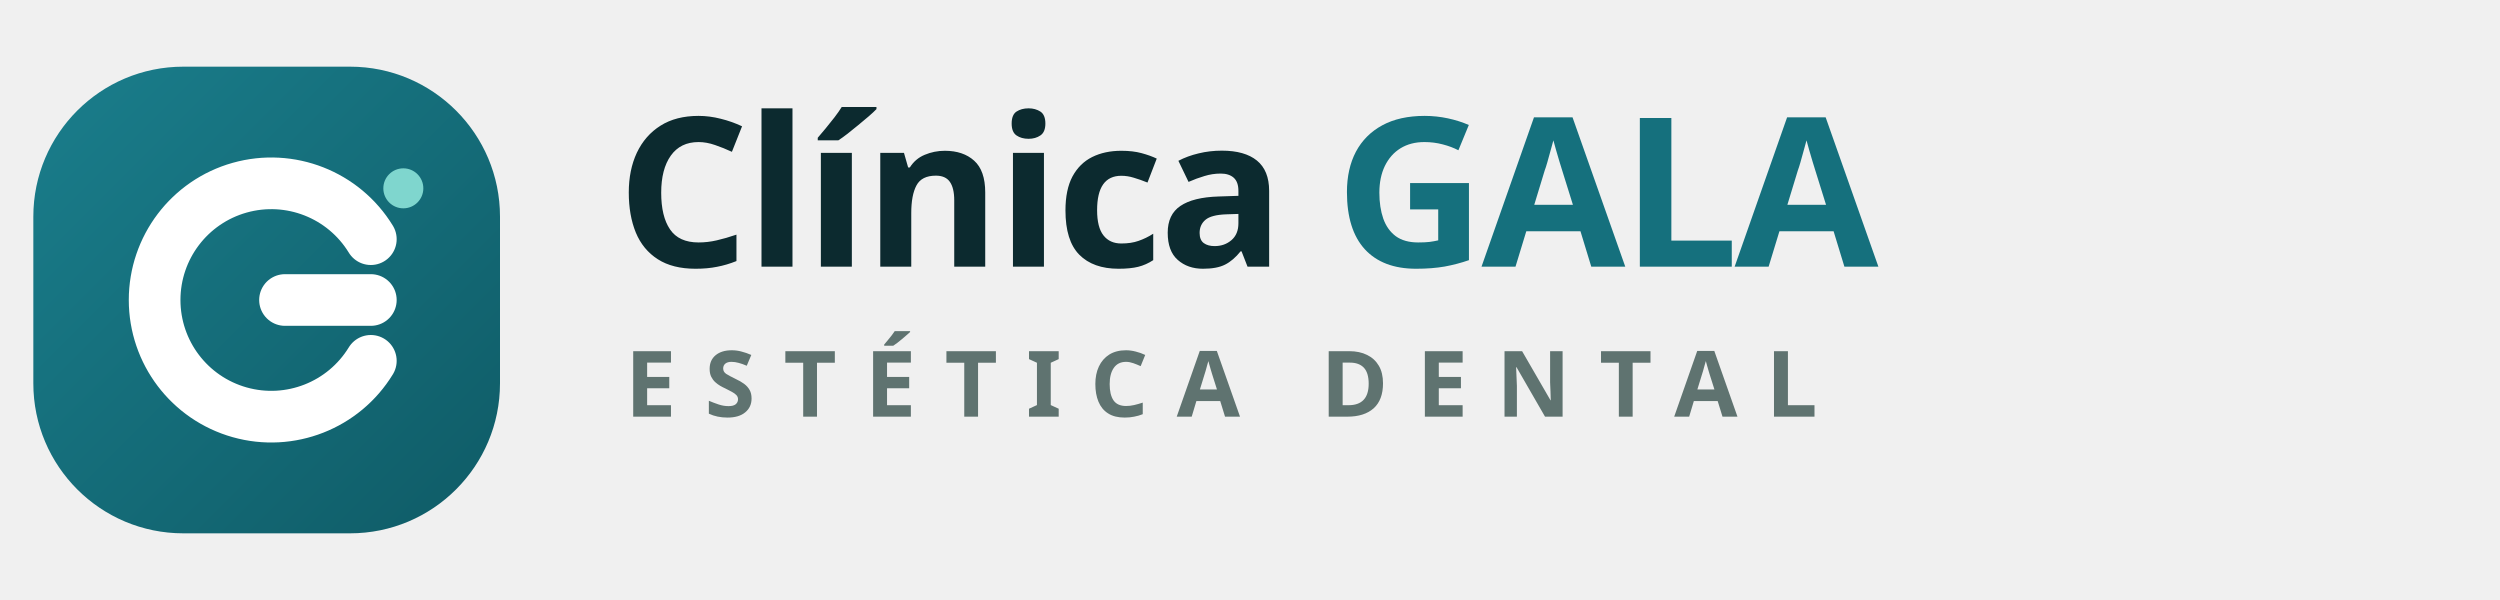
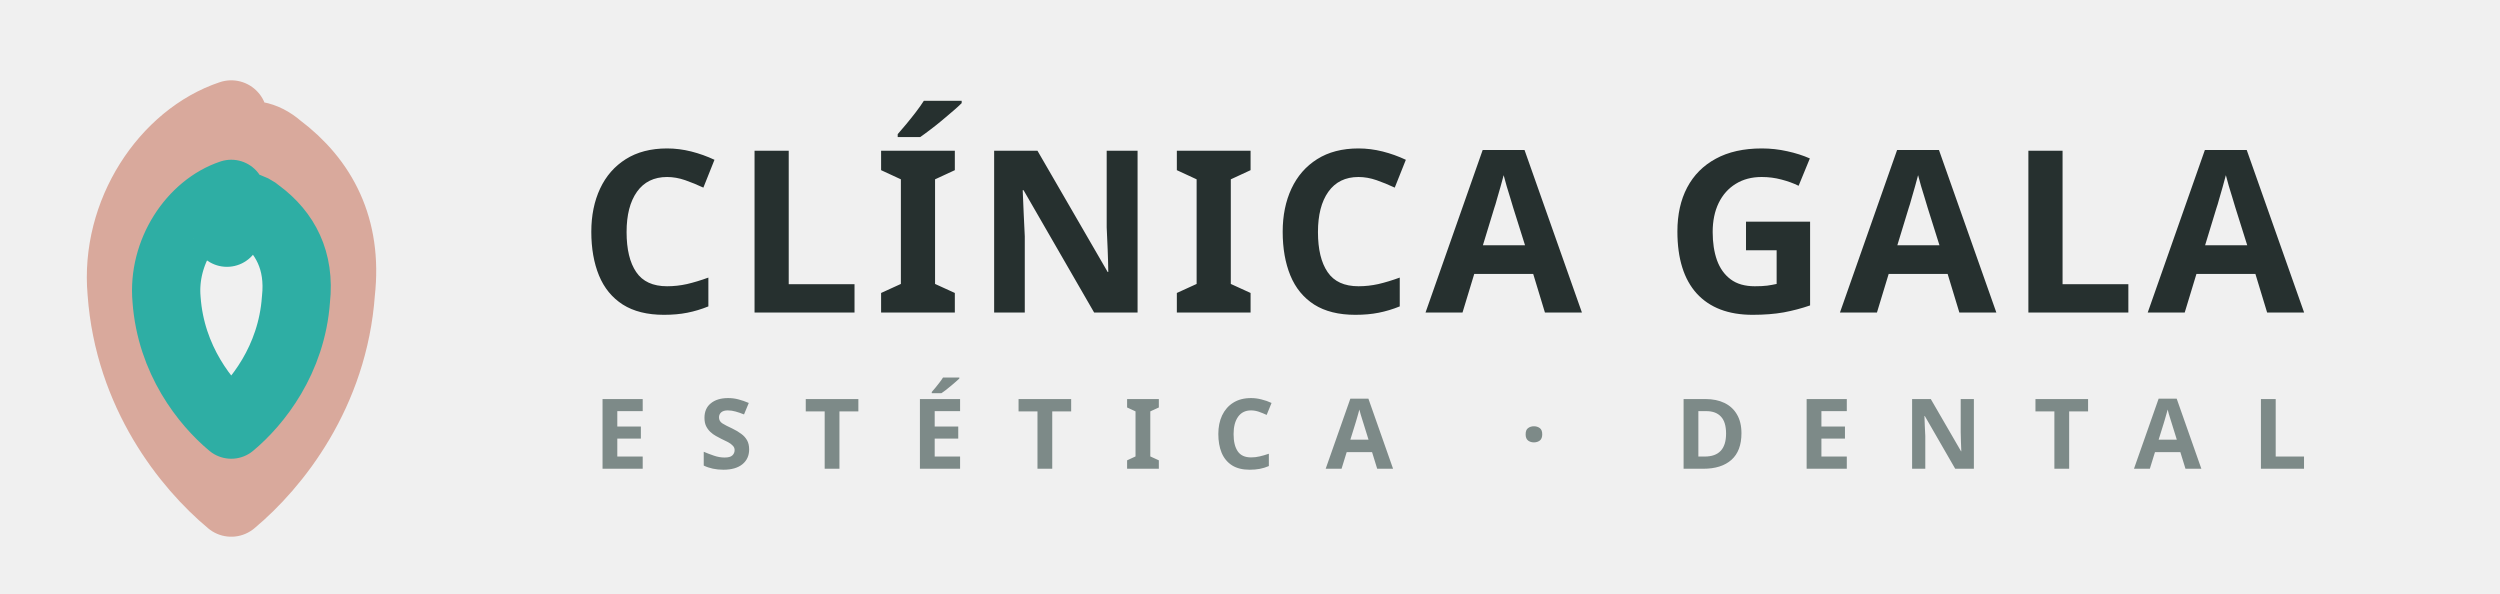
- <svg xmlns="http://www.w3.org/2000/svg" viewBox="0 0 300 72" width="300" height="72" role="img" aria-label="Clínica GALA Estética Dental">
-   <defs>
-     <linearGradient id="galaMark" x1="0" y1="0" x2="1" y2="1">
-       <stop offset="0" stop-color="#1a7e8c" />
-       <stop offset="1" stop-color="#0f5b66" />
-     </linearGradient>
-   </defs>
-   <g transform="translate(4,8)">
-     <rect x="0" y="0" width="56" height="56" rx="18" fill="url(#galaMark)" />
-     <path d="M40.5 20.7 A 14 14 0 1 0 40.5 35.3" fill="none" stroke="#ffffff" stroke-width="6.2" stroke-linecap="round" />
-     <path d="M40.5 28 H 30.2" fill="none" stroke="#ffffff" stroke-width="6.2" stroke-linecap="round" />
-     <circle cx="44.4" cy="14.6" r="2.4" fill="#7fd6ce" />
+ <svg xmlns="http://www.w3.org/2000/svg" viewBox="0 0 320 76" role="img" aria-label="Clínica GALA Estética Dental">
+   <g transform="translate(2,2)" fill="none" stroke-linecap="round" stroke-linejoin="round">
+     <path d="M 58 46 C 56 35 65 30 73 37 C 85 46 92 59 90 77 C 88 105 72 125 60 135 C 48 125 32 105 30 77 C 28 55 42 34 60 28" transform="scale(0.46)" stroke="#d9a99c" stroke-width="20" />
+     <path d="M 58.8 60.4 C 57.6 53.8 63.0 50.8 67.8 55.0 C 75.0 60.4 79.2 68.2 78.0 79.0 C 76.8 95.8 67.2 107.8 60.0 113.8 C 52.8 107.8 43.2 95.8 42.0 79.0 C 40.8 65.8 49.2 53.2 60.0 49.6" transform="scale(0.46)" stroke="#2eaea4" stroke-width="19" />
  </g>
-   <g transform="translate(74,0)" font-family="'Manrope','Segoe UI',system-ui,sans-serif">
-     <text x="0" y="32" font-size="25" font-weight="800" letter-spacing="-0.5" fill="#0c2a2f">Clínica <tspan fill="#15707d">GALA</tspan>
-     </text>
-     <text x="1" y="50" font-size="11" font-weight="700" letter-spacing="3.4" fill="#5f7370">ESTÉTICA DENTAL</text>
+   <g font-family="'Manrope','Segoe UI',system-ui,sans-serif">
+     <text x="74" y="40" font-size="29" font-weight="600" letter-spacing="1.5" fill="#26302f">CLÍNICA GALA</text>
+     <text x="76" y="60" font-size="12.5" font-weight="600" letter-spacing="6.5" fill="#7d8a88">ESTÉTICA · DENTAL</text>
  </g>
</svg>
